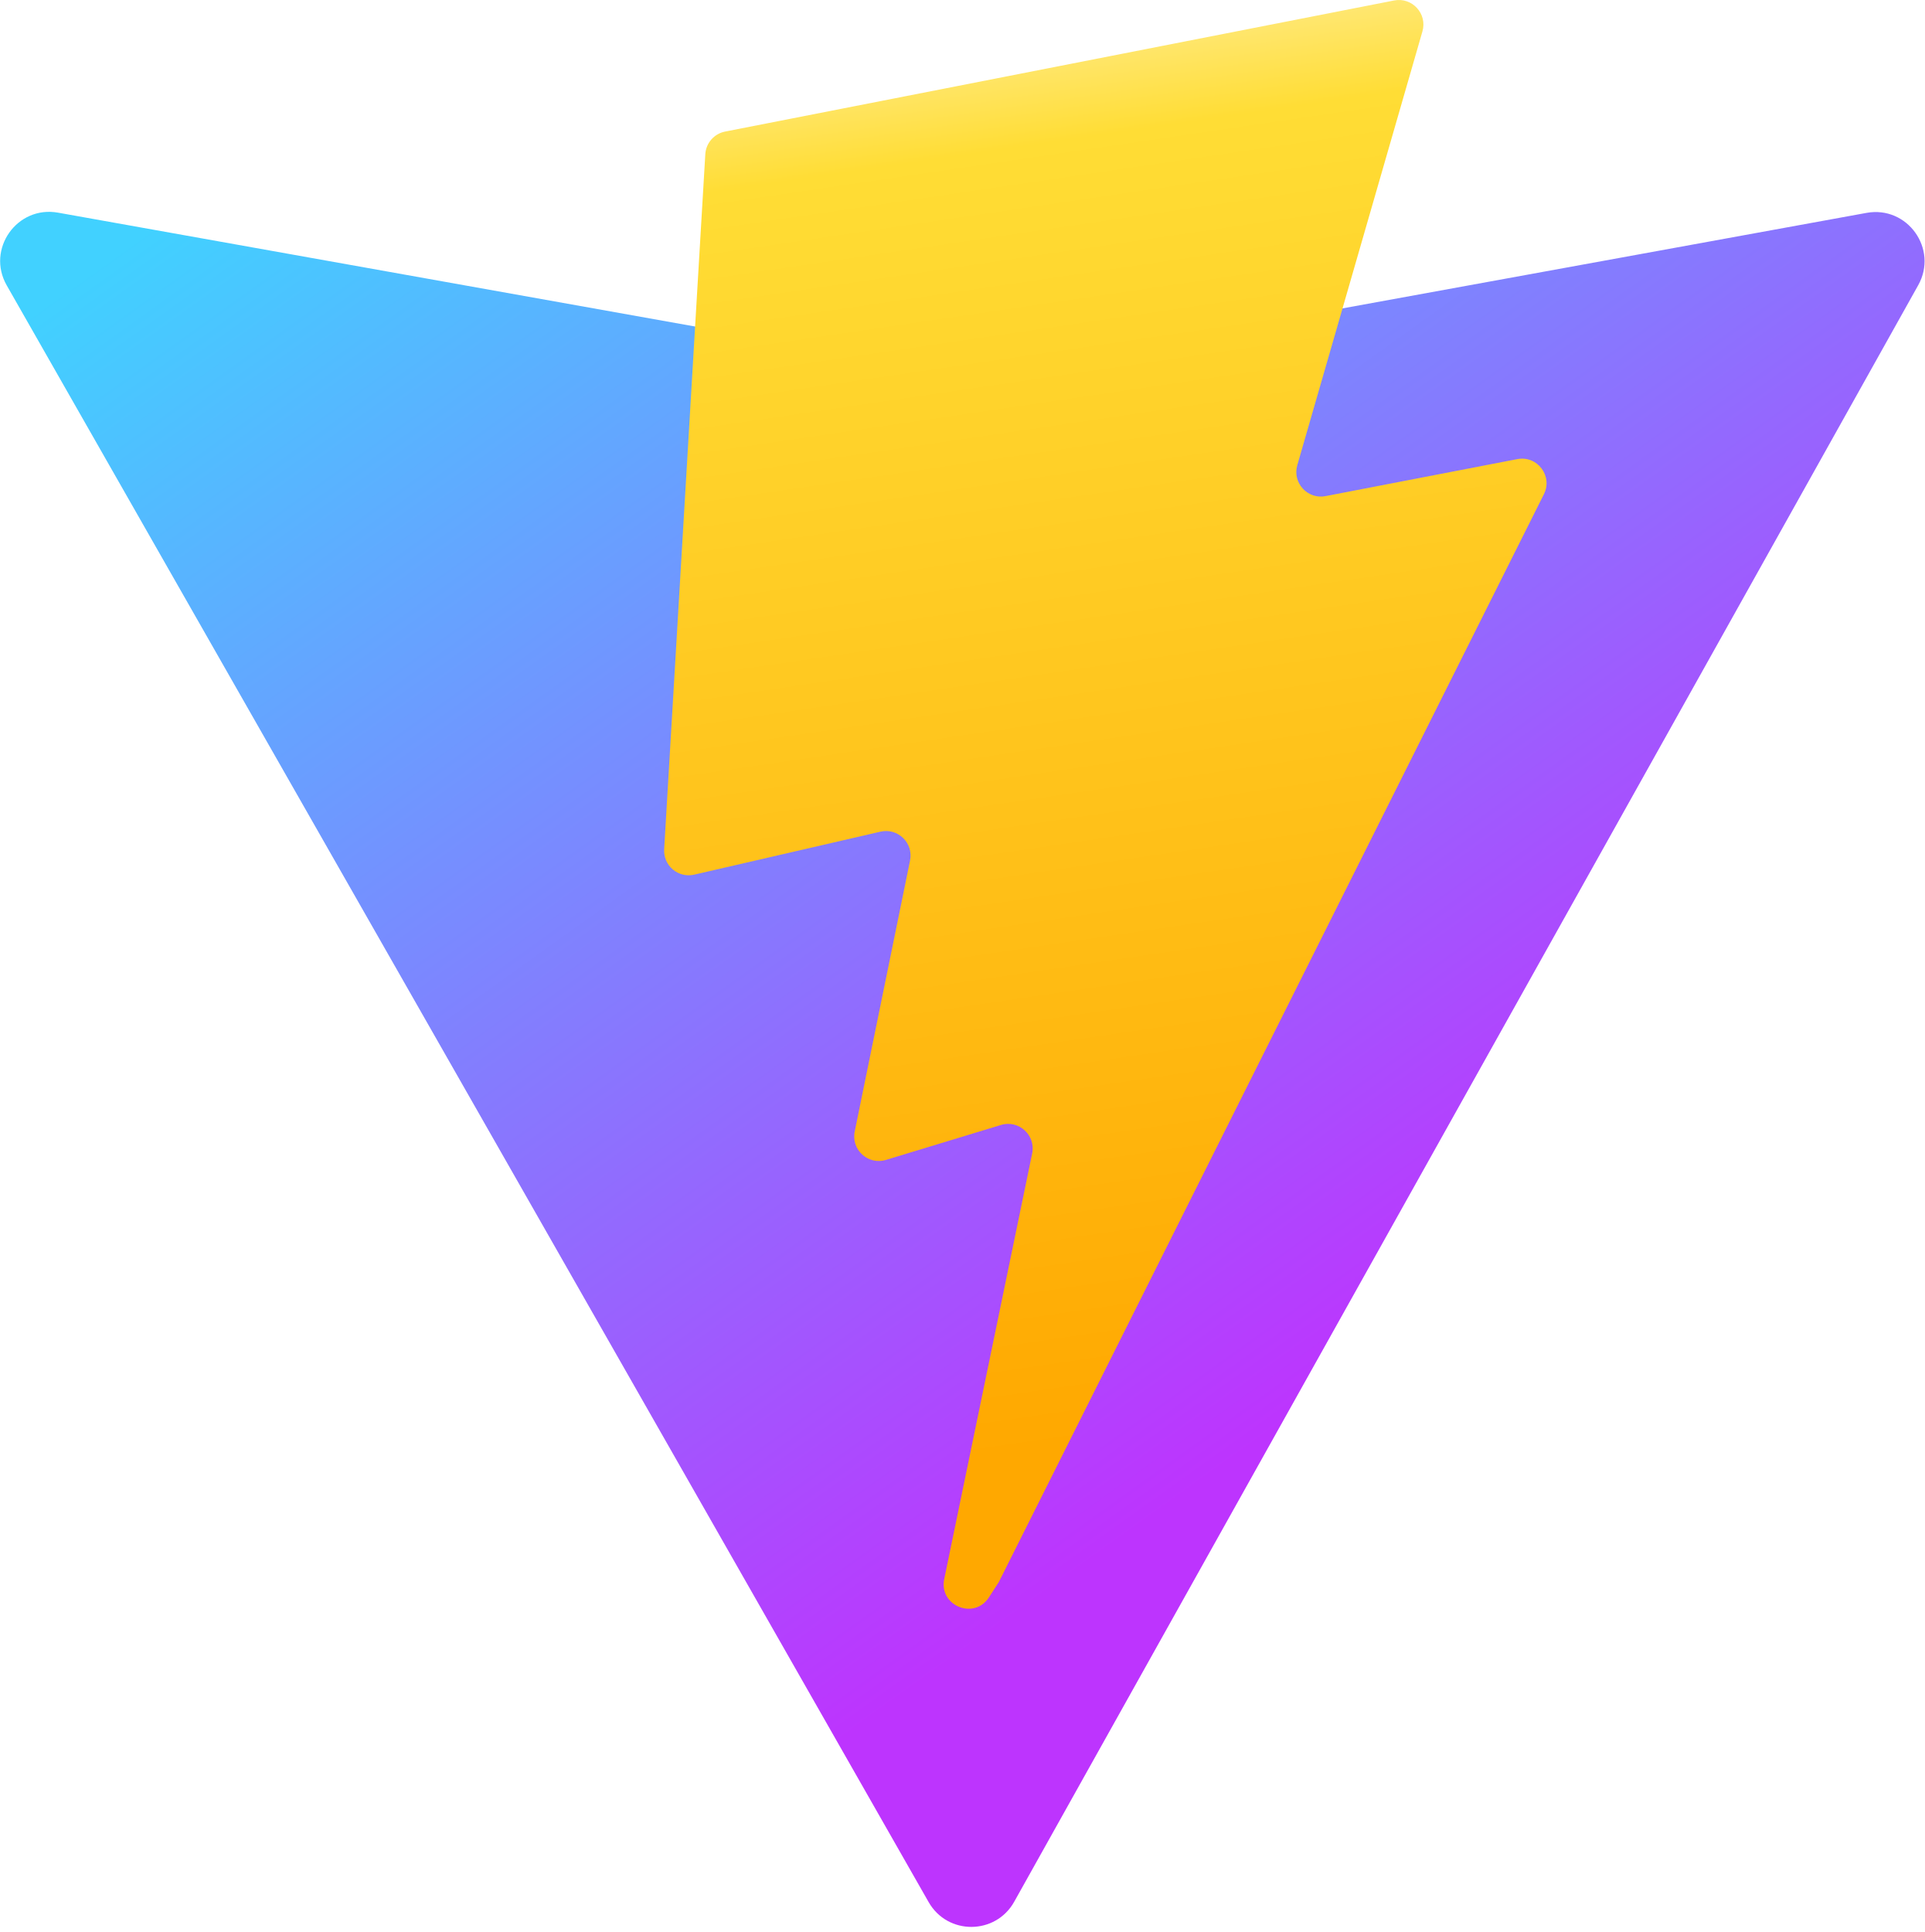
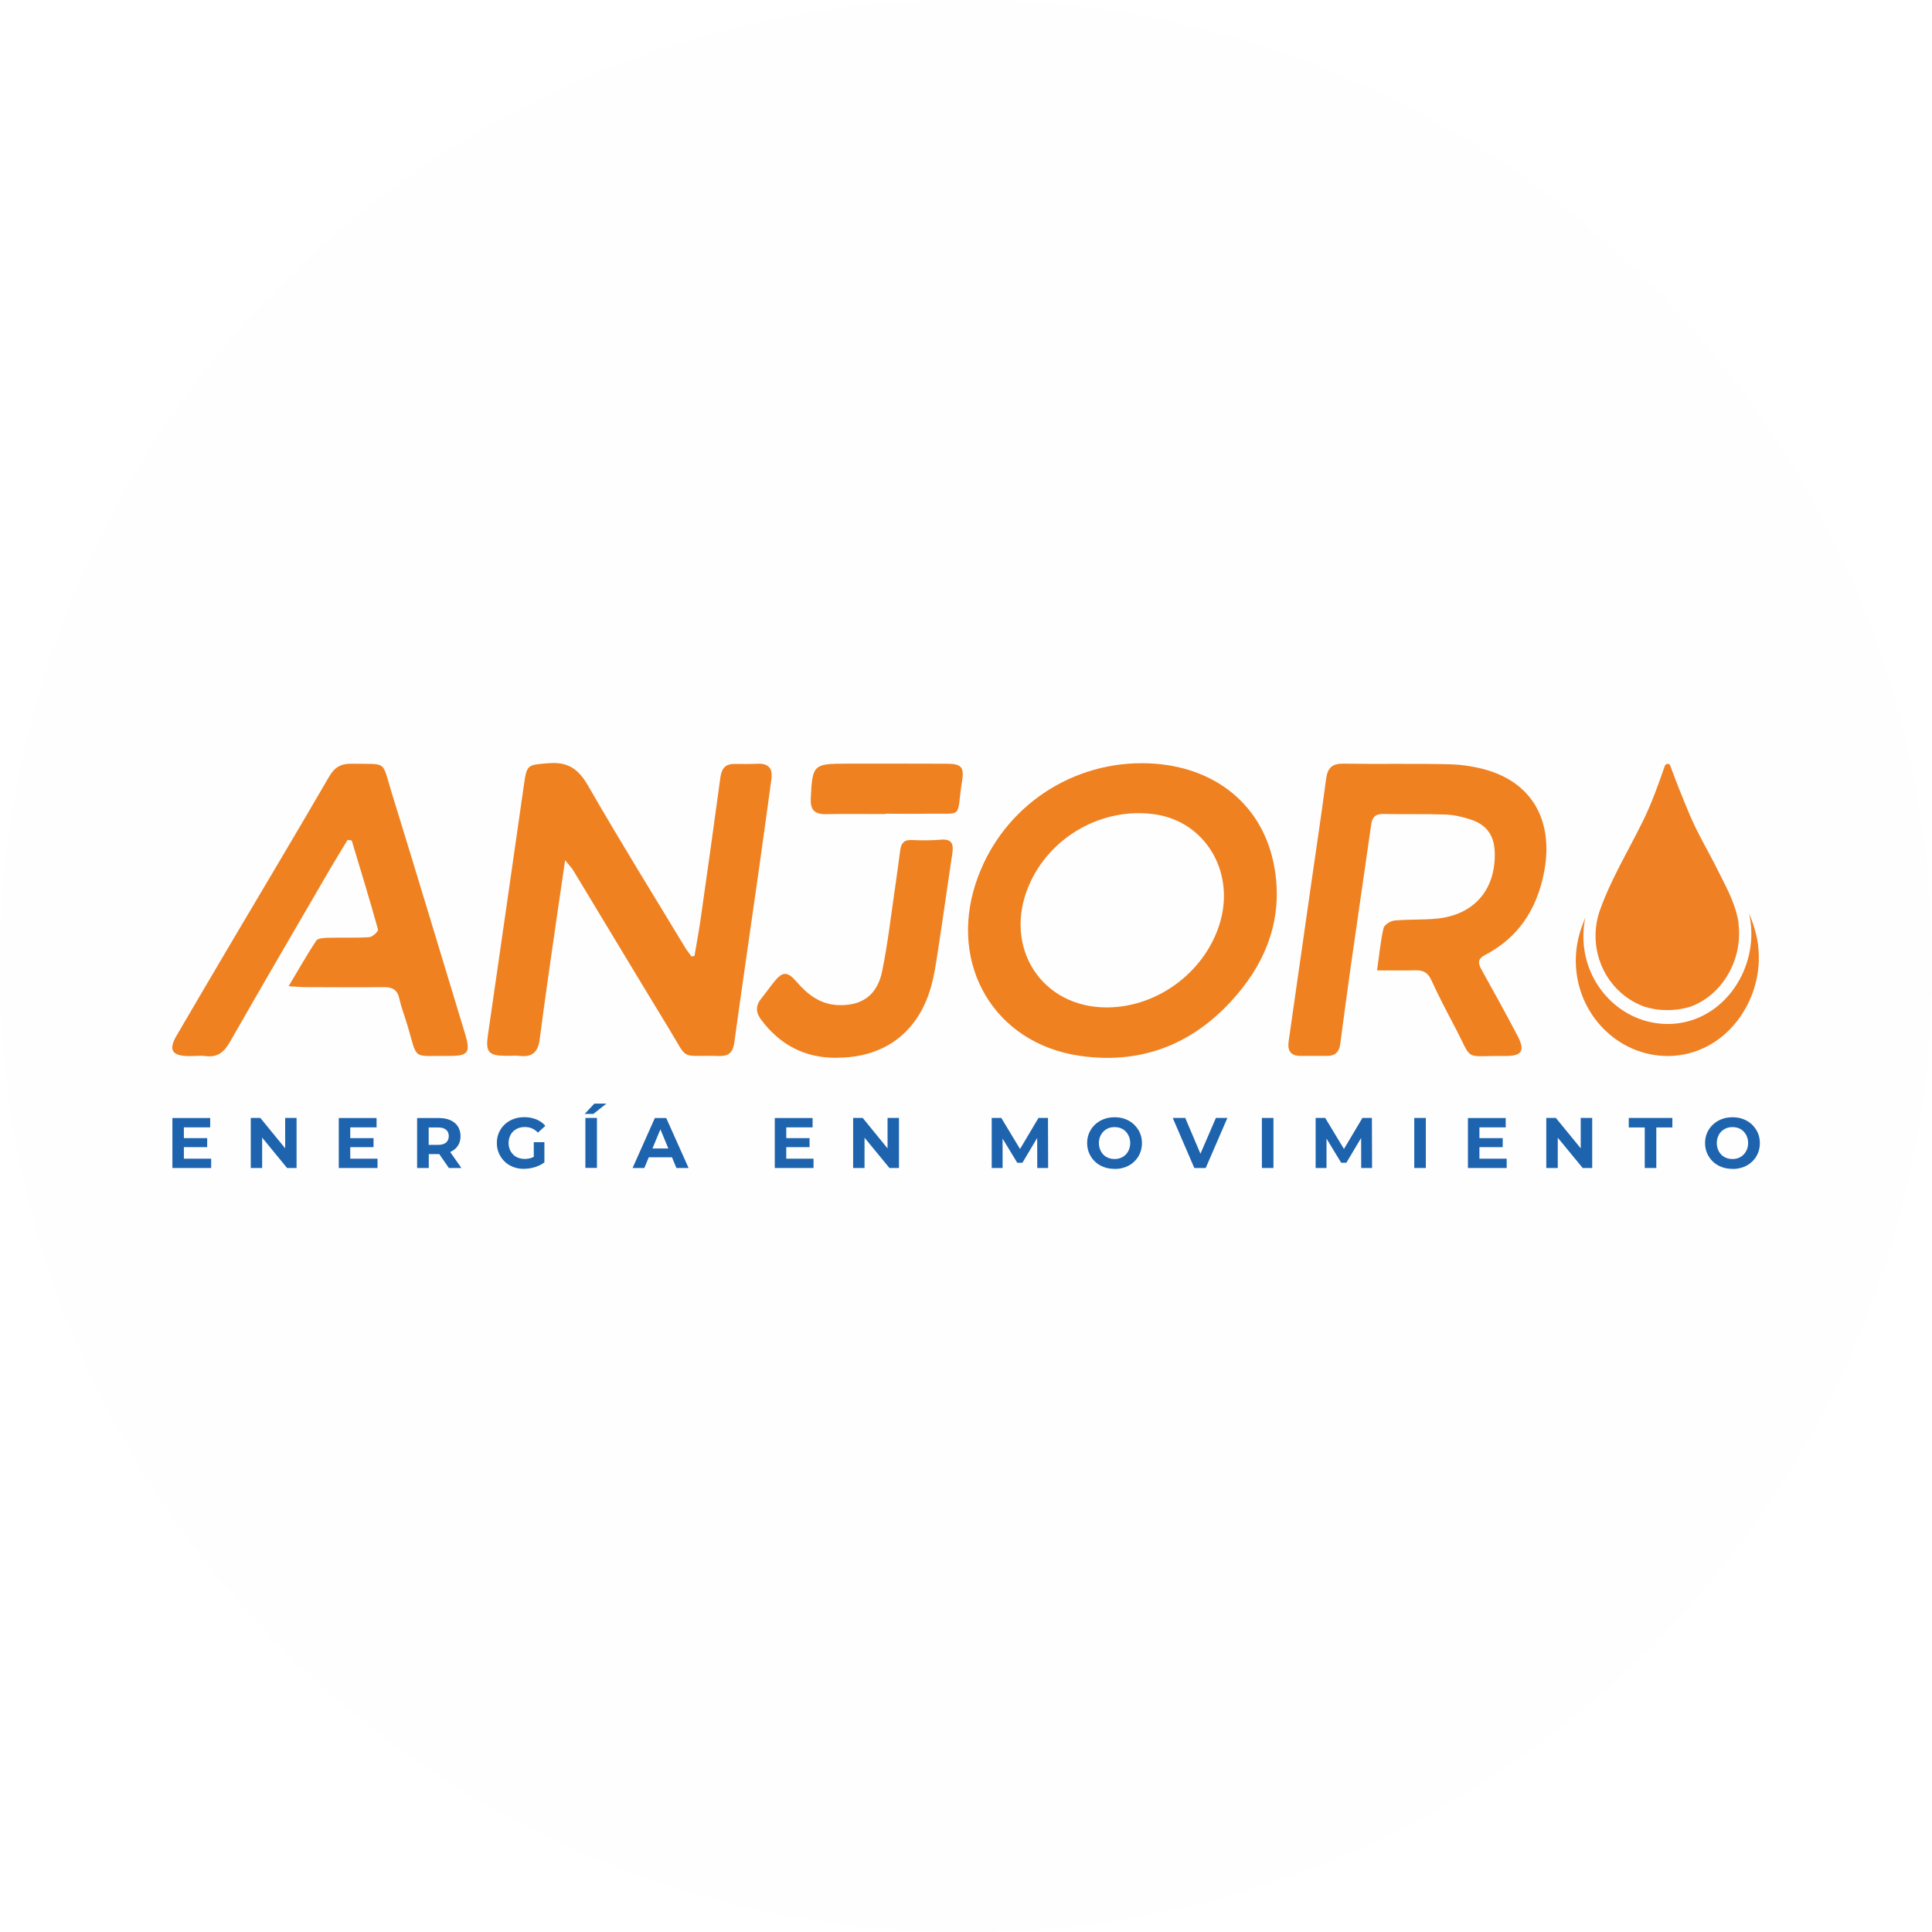
- <svg xmlns="http://www.w3.org/2000/svg" aria-hidden="true" role="img" class="iconify iconify--logos" width="31.88" height="32" preserveAspectRatio="xMidYMid meet" viewBox="0 0 256 257">
+ <svg xmlns="http://www.w3.org/2000/svg" xml:space="preserve" width="33.761mm" height="33.761mm" version="1.1" style="shape-rendering:geometricPrecision; text-rendering:geometricPrecision; image-rendering:optimizeQuality; fill-rule:evenodd; clip-rule:evenodd" viewBox="0 0 223.9 223.9">
  <defs>
-     <linearGradient id="IconifyId1813088fe1fbc01fb466" x1="-.828%" x2="57.636%" y1="7.652%" y2="78.411%">
-       <stop offset="0%" stop-color="#41D1FF" />
-       <stop offset="100%" stop-color="#BD34FE" />
-     </linearGradient>
-     <linearGradient id="IconifyId1813088fe1fbc01fb467" x1="43.376%" x2="50.316%" y1="2.242%" y2="89.03%">
-       <stop offset="0%" stop-color="#FFEA83" />
-       <stop offset="8.333%" stop-color="#FFDD35" />
-       <stop offset="100%" stop-color="#FFA800" />
-     </linearGradient>
+     <style type="text/css">
+    
+     .str0 {stroke:#FEFEFE;stroke-width:1.33;stroke-miterlimit:22.926}
+     .fil0 {fill:#FEFEFE}
+     .fil1 {fill:#1D63AD;fill-rule:nonzero}
+     .fil2 {fill:#EF8023;fill-rule:nonzero}
+     .fil3 {fill:#EF8121;fill-rule:nonzero}
+    
+   </style>
  </defs>
-   <path fill="url(#IconifyId1813088fe1fbc01fb466)" d="M255.153 37.938L134.897 252.976c-2.483 4.44-8.862 4.466-11.382.048L.875 37.958c-2.746-4.814 1.371-10.646 6.827-9.67l120.385 21.517a6.537 6.537 0 0 0 2.322-.004l117.867-21.483c5.438-.991 9.574 4.796 6.877 9.62Z" />
-   <path fill="url(#IconifyId1813088fe1fbc01fb467)" d="M185.432.063L96.44 17.501a3.268 3.268 0 0 0-2.634 3.014l-5.474 92.456a3.268 3.268 0 0 0 3.997 3.378l24.777-5.718c2.318-.535 4.413 1.507 3.936 3.838l-7.361 36.047c-.495 2.426 1.782 4.5 4.151 3.78l15.304-4.649c2.372-.72 4.652 1.36 4.15 3.788l-11.698 56.621c-.732 3.542 3.979 5.473 5.943 2.437l1.313-2.028l72.516-144.72c1.215-2.423-.88-5.186-3.54-4.672l-25.505 4.922c-2.396.462-4.435-1.77-3.759-4.114l16.646-57.705c.677-2.35-1.37-4.583-3.769-4.113Z" />
+   <g id="Capa_x0020_1">
+     <circle class="fil0 str0" cx="111.95" cy="111.95" r="111.29" />
+     <g id="_2878386609600">
+       <path class="fil1" d="M21.22 131.9l2.79 0 0 1.04 -2.79 0 0 -1.04zm0.1 2.38l3.15 0 0 1.08 -4.49 0 0 -5.79 4.38 0 0 1.08 -3.05 0 0 3.64z" />
+       <polygon class="fil1" points="29.06,135.36 29.06,129.56 30.17,129.56 33.59,133.74 33.05,133.74 33.05,129.56 34.37,129.56 34.37,135.36 33.27,135.36 29.85,131.19 30.38,131.19 30.38,135.36 " />
+       <path class="fil1" d="M40.5 131.9l2.79 0 0 1.04 -2.79 0 0 -1.04zm0.1 2.38l3.15 0 0 1.08 -4.49 0 0 -5.79 4.38 0 0 1.08 -3.05 0 0 3.64z" />
+       <path class="fil1" d="M52.02 135.36l-1.45 -2.1 1.43 0 1.47 2.1 -1.45 0zm-2.34 -2.05l-0.6 -0.63 1.69 0c0.41,0 0.72,-0.09 0.93,-0.27 0.2,-0.18 0.31,-0.43 0.31,-0.74 0,-0.32 -0.1,-0.57 -0.31,-0.74 -0.2,-0.18 -0.51,-0.27 -0.93,-0.27l-1.69 0 0.6 -0.64 0 3.29zm-1.34 2.05l0 -5.79 2.51 0c0.52,0 0.97,0.08 1.34,0.25 0.38,0.17 0.67,0.41 0.87,0.72 0.2,0.32 0.31,0.69 0.31,1.13 0,0.43 -0.1,0.8 -0.31,1.11 -0.2,0.31 -0.49,0.55 -0.87,0.72 -0.37,0.17 -0.82,0.25 -1.34,0.25l-1.76 0 0.6 -0.59 0 2.2 -1.34 0z" />
+       <path class="fil1" d="M61.86 134.55l0 -2.18 1.23 0 0 2.35 -1.23 -0.17zm-1.12 0.91c-0.46,0 -0.88,-0.07 -1.26,-0.22 -0.38,-0.15 -0.72,-0.35 -1,-0.63 -0.28,-0.27 -0.5,-0.59 -0.66,-0.95 -0.16,-0.36 -0.24,-0.76 -0.24,-1.2 0,-0.44 0.08,-0.84 0.24,-1.2 0.16,-0.36 0.38,-0.68 0.67,-0.95 0.29,-0.27 0.62,-0.48 1.01,-0.62 0.39,-0.15 0.81,-0.22 1.27,-0.22 0.51,0 0.97,0.09 1.39,0.26 0.41,0.17 0.76,0.42 1.04,0.74l-0.86 0.79c-0.21,-0.22 -0.44,-0.38 -0.69,-0.49 -0.25,-0.11 -0.52,-0.16 -0.81,-0.16 -0.28,0 -0.54,0.04 -0.77,0.13 -0.23,0.09 -0.43,0.22 -0.6,0.38 -0.17,0.17 -0.3,0.36 -0.39,0.59 -0.09,0.23 -0.14,0.48 -0.14,0.75 0,0.27 0.05,0.52 0.14,0.75 0.09,0.23 0.22,0.42 0.39,0.59 0.17,0.17 0.37,0.3 0.6,0.38 0.23,0.09 0.48,0.13 0.76,0.13 0.26,0 0.52,-0.04 0.77,-0.13 0.25,-0.09 0.5,-0.23 0.73,-0.44l0.76 0.97c-0.32,0.24 -0.68,0.42 -1.1,0.55 -0.42,0.13 -0.83,0.19 -1.25,0.19z" />
+       <path class="fil1" d="M67.84 129.56l1.34 0 0 5.79 -1.34 0 0 -5.79zm-0.08 -0.47l1.12 -1.19 1.39 0 -1.5 1.19 -1.01 0z" />
+       <path class="fil1" d="M74.6 134.12l0.36 -1.02 2.98 0 0.36 1.02 -3.7 0zm-1.29 1.24l2.58 -5.79 1.32 0 2.59 5.79 -1.41 0 -2.12 -5.12 0.53 0 -2.13 5.12 -1.37 0z" />
+       <path class="fil1" d="M91.03 131.9l2.79 0 0 1.04 -2.79 0 0 -1.04zm0.1 2.38l3.15 0 0 1.08 -4.49 0 0 -5.79 4.38 0 0 1.08 -3.05 0 0 3.64z" />
+       <polygon class="fil1" points="98.87,135.36 98.87,129.56 99.98,129.56 103.39,133.74 102.86,133.74 102.86,129.56 104.18,129.56 104.18,135.36 103.08,135.36 99.65,131.19 100.19,131.19 100.19,135.36 " />
+       <polygon class="fil1" points="114.93,135.36 114.93,129.56 116.04,129.56 118.51,133.65 117.92,133.65 120.35,129.56 121.45,129.56 121.47,135.36 120.21,135.36 120.2,131.49 120.43,131.49 118.49,134.75 117.89,134.75 115.91,131.49 116.19,131.49 116.19,135.36 " />
+       <path class="fil1" d="M129.16 134.32c0.26,0 0.5,-0.04 0.72,-0.13 0.22,-0.09 0.41,-0.21 0.58,-0.38 0.17,-0.17 0.29,-0.36 0.38,-0.59 0.09,-0.23 0.14,-0.48 0.14,-0.75 0,-0.28 -0.05,-0.53 -0.14,-0.75 -0.09,-0.23 -0.22,-0.42 -0.38,-0.59 -0.16,-0.17 -0.35,-0.29 -0.57,-0.38 -0.22,-0.09 -0.46,-0.13 -0.72,-0.13 -0.26,0 -0.5,0.04 -0.72,0.13 -0.22,0.09 -0.41,0.22 -0.57,0.38 -0.17,0.17 -0.29,0.36 -0.39,0.59 -0.09,0.23 -0.14,0.48 -0.14,0.75 0,0.27 0.05,0.52 0.14,0.75 0.09,0.23 0.22,0.43 0.38,0.59 0.16,0.17 0.35,0.29 0.58,0.38 0.22,0.09 0.46,0.13 0.72,0.13zm0.01 1.14c-0.46,0 -0.88,-0.07 -1.27,-0.22 -0.39,-0.15 -0.73,-0.36 -1.01,-0.63 -0.28,-0.27 -0.51,-0.59 -0.66,-0.95 -0.16,-0.36 -0.24,-0.76 -0.24,-1.19 0,-0.43 0.08,-0.83 0.24,-1.19 0.16,-0.36 0.38,-0.68 0.67,-0.95 0.29,-0.27 0.62,-0.48 1.01,-0.63 0.39,-0.15 0.81,-0.22 1.26,-0.22 0.46,0 0.88,0.07 1.26,0.22 0.38,0.15 0.72,0.36 1,0.63 0.28,0.27 0.51,0.59 0.67,0.95 0.16,0.36 0.24,0.76 0.24,1.2 0,0.43 -0.08,0.83 -0.24,1.2 -0.16,0.37 -0.38,0.68 -0.67,0.95 -0.28,0.27 -0.62,0.48 -1,0.62 -0.38,0.15 -0.8,0.22 -1.25,0.22z" />
+       <polygon class="fil1" points="138.41,135.36 135.91,129.56 137.36,129.56 139.54,134.7 138.69,134.7 140.91,129.56 142.24,129.56 139.73,135.36 " />
+       <polygon class="fil1" points="146.24,129.56 147.58,129.56 147.58,135.36 146.24,135.36 " />
+       <polygon class="fil1" points="152.47,135.36 152.47,129.56 153.58,129.56 156.05,133.65 155.46,133.65 157.89,129.56 158.99,129.56 159.01,135.36 157.75,135.36 157.74,131.49 157.97,131.49 156.03,134.75 155.43,134.75 153.45,131.49 153.73,131.49 153.73,135.36 " />
+       <polygon class="fil1" points="163.9,129.56 165.24,129.56 165.24,135.36 163.9,135.36 " />
+       <path class="fil1" d="M171.36 131.9l2.79 0 0 1.04 -2.79 0 0 -1.04zm0.1 2.38l3.15 0 0 1.08 -4.49 0 0 -5.79 4.38 0 0 1.08 -3.05 0 0 3.64z" />
+       <polygon class="fil1" points="179.2,135.36 179.2,129.56 180.31,129.56 183.73,133.74 183.19,133.74 183.19,129.56 184.52,129.56 184.52,135.36 183.42,135.36 179.99,131.19 180.53,131.19 180.53,135.36 " />
+       <polygon class="fil1" points="190.61,135.36 190.61,130.66 188.76,130.66 188.76,129.56 193.81,129.56 193.81,130.66 191.95,130.66 191.95,135.36 " />
+       <path class="fil1" d="M200.77 134.32c0.26,0 0.5,-0.04 0.72,-0.13 0.22,-0.09 0.41,-0.21 0.57,-0.38 0.17,-0.17 0.29,-0.36 0.39,-0.59 0.09,-0.23 0.14,-0.48 0.14,-0.75 0,-0.28 -0.05,-0.53 -0.14,-0.75 -0.09,-0.23 -0.22,-0.42 -0.38,-0.59 -0.16,-0.17 -0.35,-0.29 -0.57,-0.38 -0.22,-0.09 -0.46,-0.13 -0.72,-0.13 -0.26,0 -0.5,0.04 -0.72,0.13 -0.22,0.09 -0.41,0.22 -0.58,0.38 -0.17,0.17 -0.29,0.36 -0.38,0.59 -0.09,0.23 -0.14,0.48 -0.14,0.75 0,0.27 0.05,0.52 0.14,0.75 0.09,0.23 0.22,0.43 0.38,0.59 0.16,0.17 0.35,0.29 0.58,0.38 0.22,0.09 0.46,0.13 0.72,0.13zm0.01 1.14c-0.46,0 -0.88,-0.07 -1.27,-0.22 -0.39,-0.15 -0.73,-0.36 -1.01,-0.63 -0.28,-0.27 -0.5,-0.59 -0.66,-0.95 -0.16,-0.36 -0.24,-0.76 -0.24,-1.19 0,-0.43 0.08,-0.83 0.24,-1.19 0.16,-0.36 0.38,-0.68 0.67,-0.95 0.29,-0.27 0.62,-0.48 1.01,-0.63 0.39,-0.15 0.81,-0.22 1.26,-0.22 0.46,0 0.88,0.07 1.26,0.22 0.38,0.15 0.72,0.36 1,0.63 0.28,0.27 0.51,0.59 0.67,0.95 0.16,0.36 0.24,0.76 0.24,1.2 0,0.43 -0.08,0.83 -0.24,1.2 -0.16,0.37 -0.38,0.68 -0.67,0.95 -0.28,0.27 -0.62,0.48 -1,0.62 -0.38,0.15 -0.8,0.22 -1.25,0.22z" />
+       <path class="fil2" d="M203.75 109.53c-0.05,-0.35 -0.11,-0.7 -0.19,-1.05 -0.2,-0.9 -0.51,-1.79 -0.87,-2.65 0.01,0.03 0.01,0.05 0.02,0.08 0.07,0.32 0.13,0.64 0.17,0.96 0.75,5.8 -3.43,11.74 -9.52,11.8 -5.36,0.05 -9.8,-4.46 -9.86,-10.03 -0.01,-0.8 0.07,-1.58 0.23,-2.33 -0.15,0.38 -0.3,0.77 -0.44,1.16 -0.44,1.24 -0.68,2.58 -0.67,3.98 0.06,6.07 4.9,10.98 10.74,10.93 6.64,-0.07 11.19,-6.54 10.38,-12.86z" />
+       <path class="fil2" d="M201.49 107.03c-0.04,-0.28 -0.08,-0.55 -0.15,-0.82 -0.43,-1.9 -1.43,-3.68 -2.28,-5.39 -1.08,-2.17 -2.35,-4.26 -3.28,-6.49 -0.77,-1.85 -1.53,-3.71 -2.21,-5.59 -0.01,-0.04 -0.03,-0.07 -0.05,-0.1 -0.01,-0.01 -0.02,-0.02 -0.03,-0.02 -0.02,-0.02 -0.03,-0.03 -0.05,-0.05 -0.01,-0.01 -0.02,-0.01 -0.03,-0.01 -0.02,-0.01 -0.04,-0.02 -0.06,-0.03 -0.01,-0 -0.02,-0 -0.03,-0 -0.02,-0 -0.04,-0.01 -0.07,-0.01 -0,0 -0,0 -0,0 0,0 0,0 0,0 -0.01,0 -0.03,0 -0.04,0.01 0.01,-0 0.01,-0 0.02,-0 -0.01,0 -0.02,0 -0.03,0.01 -0.02,0 -0.04,0.01 -0.05,0.01 -0.01,0 -0.03,0.01 -0.04,0.02 -0.02,0.01 -0.03,0.01 -0.05,0.02 -0.02,0.01 -0.03,0.03 -0.04,0.04 -0.01,0.01 -0.02,0.02 -0.03,0.03 -0.02,0.03 -0.04,0.06 -0.05,0.09 -0.76,2.18 -1.51,4.31 -2.53,6.38 -1.69,3.45 -3.68,6.69 -4.98,10.31 -0.35,0.97 -0.53,2.02 -0.52,3.12 0.04,3.77 2.42,6.96 5.68,8.11 0.61,0.19 1.47,0.38 2.51,0.39 1.16,0.02 2.11,-0.19 2.76,-0.38 3.78,-1.35 6.14,-5.53 5.61,-9.64z" />
+       <path class="fil3" d="M80.48 110.8c0.23,-1.37 0.49,-2.73 0.69,-4.11 0.79,-5.54 1.57,-11.08 2.32,-16.62 0.14,-1.02 0.59,-1.55 1.64,-1.54 0.9,0.01 1.8,0.02 2.7,-0.02 1.26,-0.05 1.73,0.58 1.57,1.77 -0.49,3.62 -0.99,7.23 -1.5,10.84 -0.93,6.57 -1.9,13.13 -2.8,19.7 -0.15,1.12 -0.64,1.59 -1.74,1.56 -4.71,-0.14 -3.46,0.72 -5.88,-3.24 -3.7,-6.07 -7.36,-12.18 -11.04,-18.26 -0.18,-0.3 -0.44,-0.55 -0.95,-1.19 -0.34,2.35 -0.63,4.29 -0.91,6.23 -0.69,4.83 -1.41,9.66 -2.03,14.5 -0.19,1.48 -0.84,2.12 -2.32,1.95 -0.52,-0.06 -1.04,-0 -1.56,-0.01 -2.08,-0.01 -2.41,-0.43 -2.12,-2.44 1.4,-9.66 2.79,-19.32 4.17,-28.98 0.34,-2.37 0.41,-2.29 2.85,-2.49 2.26,-0.19 3.48,0.68 4.59,2.62 3.64,6.33 7.49,12.54 11.27,18.79 0.21,0.34 0.47,0.65 0.7,0.98 0.12,-0.02 0.24,-0.03 0.36,-0.05z" />
+       <path class="fil3" d="M128.3 116.75c6,-0.02 11.59,-4.31 13.16,-10.09 1.58,-5.83 -1.88,-11.44 -7.57,-12.28 -6.08,-0.9 -12.22,2.55 -14.65,8.23 -3.05,7.14 1.45,14.17 9.05,14.14zm4.05 -28.3c7.84,0.01 13.73,4.38 15.23,11.5 1.12,5.33 -0.23,10.23 -3.53,14.46 -4.8,6.15 -11.19,9.1 -18.98,7.94 -9.82,-1.47 -15.1,-10.47 -12,-19.96 2.73,-8.36 10.48,-13.96 19.3,-13.94z" />
+       <path class="fil3" d="M159.59 112.44c0.26,-1.83 0.4,-3.38 0.75,-4.88 0.09,-0.39 0.81,-0.84 1.28,-0.88 1.65,-0.16 3.32,-0.05 4.97,-0.23 4.25,-0.45 6.73,-3.34 6.64,-7.6 -0.04,-1.97 -0.89,-3.24 -2.75,-3.86 -0.93,-0.31 -1.93,-0.55 -2.91,-0.59 -2.42,-0.09 -4.84,-0.02 -7.26,-0.07 -0.9,-0.02 -1.28,0.36 -1.4,1.21 -0.79,5.54 -1.6,11.07 -2.39,16.6 -0.42,2.96 -0.81,5.92 -1.2,8.87 -0.12,0.89 -0.58,1.36 -1.51,1.36 -1.04,-0.01 -2.09,0.01 -3.13,-0 -1.13,-0.01 -1.49,-0.64 -1.34,-1.68 0.88,-6.1 1.75,-12.2 2.62,-18.3 0.58,-4.04 1.19,-8.07 1.72,-12.11 0.17,-1.28 0.69,-1.8 2.01,-1.78 4.08,0.07 8.16,-0.03 12.24,0.07 1.54,0.04 3.14,0.28 4.61,0.74 5.24,1.64 7.57,6.12 6.36,11.99 -0.85,4.13 -2.96,7.37 -6.76,9.35 -0.86,0.45 -0.9,0.9 -0.47,1.68 1.41,2.52 2.8,5.06 4.15,7.62 0.97,1.82 0.61,2.45 -1.42,2.43 -4.95,-0.06 -3.6,0.77 -5.86,-3.49 -0.93,-1.76 -1.85,-3.53 -2.68,-5.34 -0.38,-0.82 -0.92,-1.12 -1.77,-1.1 -1.45,0.03 -2.9,0.01 -4.52,0.01z" />
+       <path class="fil3" d="M40.28 97.34c-0.65,1.08 -1.31,2.14 -1.95,3.23 -3.91,6.72 -7.83,13.44 -11.69,20.19 -0.66,1.16 -1.43,1.81 -2.81,1.63 -0.65,-0.08 -1.33,0.01 -1.99,-0 -1.91,-0.02 -2.34,-0.72 -1.39,-2.35 2.17,-3.73 4.37,-7.44 6.56,-11.16 3.72,-6.29 7.46,-12.55 11.13,-18.87 0.63,-1.09 1.37,-1.53 2.61,-1.5 4.22,0.07 3.47,-0.45 4.64,3.35 2.87,9.28 5.66,18.59 8.49,27.89 0.68,2.24 0.41,2.64 -1.9,2.62 -4.29,-0.04 -3.54,0.58 -4.75,-3.51 -0.31,-1.05 -0.72,-2.07 -0.95,-3.13 -0.23,-1.06 -0.84,-1.34 -1.83,-1.33 -3.04,0.03 -6.07,0.01 -9.11,0 -0.51,-0 -1.01,-0.06 -1.89,-0.11 1.16,-1.94 2.12,-3.64 3.2,-5.28 0.19,-0.28 0.86,-0.31 1.31,-0.33 1.61,-0.04 3.23,0.03 4.84,-0.07 0.37,-0.02 1.06,-0.68 1.01,-0.88 -0.96,-3.46 -2.01,-6.89 -3.05,-10.33 -0.16,-0.02 -0.32,-0.05 -0.48,-0.07z" />
+       <path class="fil3" d="M96.97 122.59c-3.68,0.03 -6.58,-1.49 -8.77,-4.43 -0.63,-0.85 -0.64,-1.63 0.03,-2.45 0.51,-0.63 0.97,-1.29 1.48,-1.92 0.97,-1.22 1.55,-1.24 2.6,-0.02 1.28,1.49 2.74,2.62 4.8,2.71 2.75,0.11 4.54,-1.11 5.12,-3.91 0.65,-3.15 1.01,-6.36 1.48,-9.55 0.22,-1.5 0.42,-3 0.62,-4.51 0.1,-0.76 0.42,-1.19 1.28,-1.16 1.14,0.05 2.28,0.06 3.41,-0.04 1.32,-0.11 1.51,0.52 1.34,1.63 -0.55,3.61 -1.04,7.22 -1.6,10.83 -0.27,1.73 -0.49,3.49 -1.03,5.14 -1.62,4.99 -5.49,7.67 -10.75,7.67z" />
+       <path class="fil3" d="M102.63 94.34c-2.32,0 -4.64,-0.03 -6.96,0.01 -1.3,0.02 -1.77,-0.54 -1.71,-1.82 0.19,-3.92 0.28,-4.02 4.15,-4.03 3.88,-0 7.77,-0.01 11.65,0.01 1.62,0.01 2,0.37 1.74,1.97 -0.72,4.48 0.33,3.75 -4.05,3.82 -1.61,0.03 -3.22,0 -4.83,0l0 0.02z" />
+     </g>
+   </g>
</svg>
